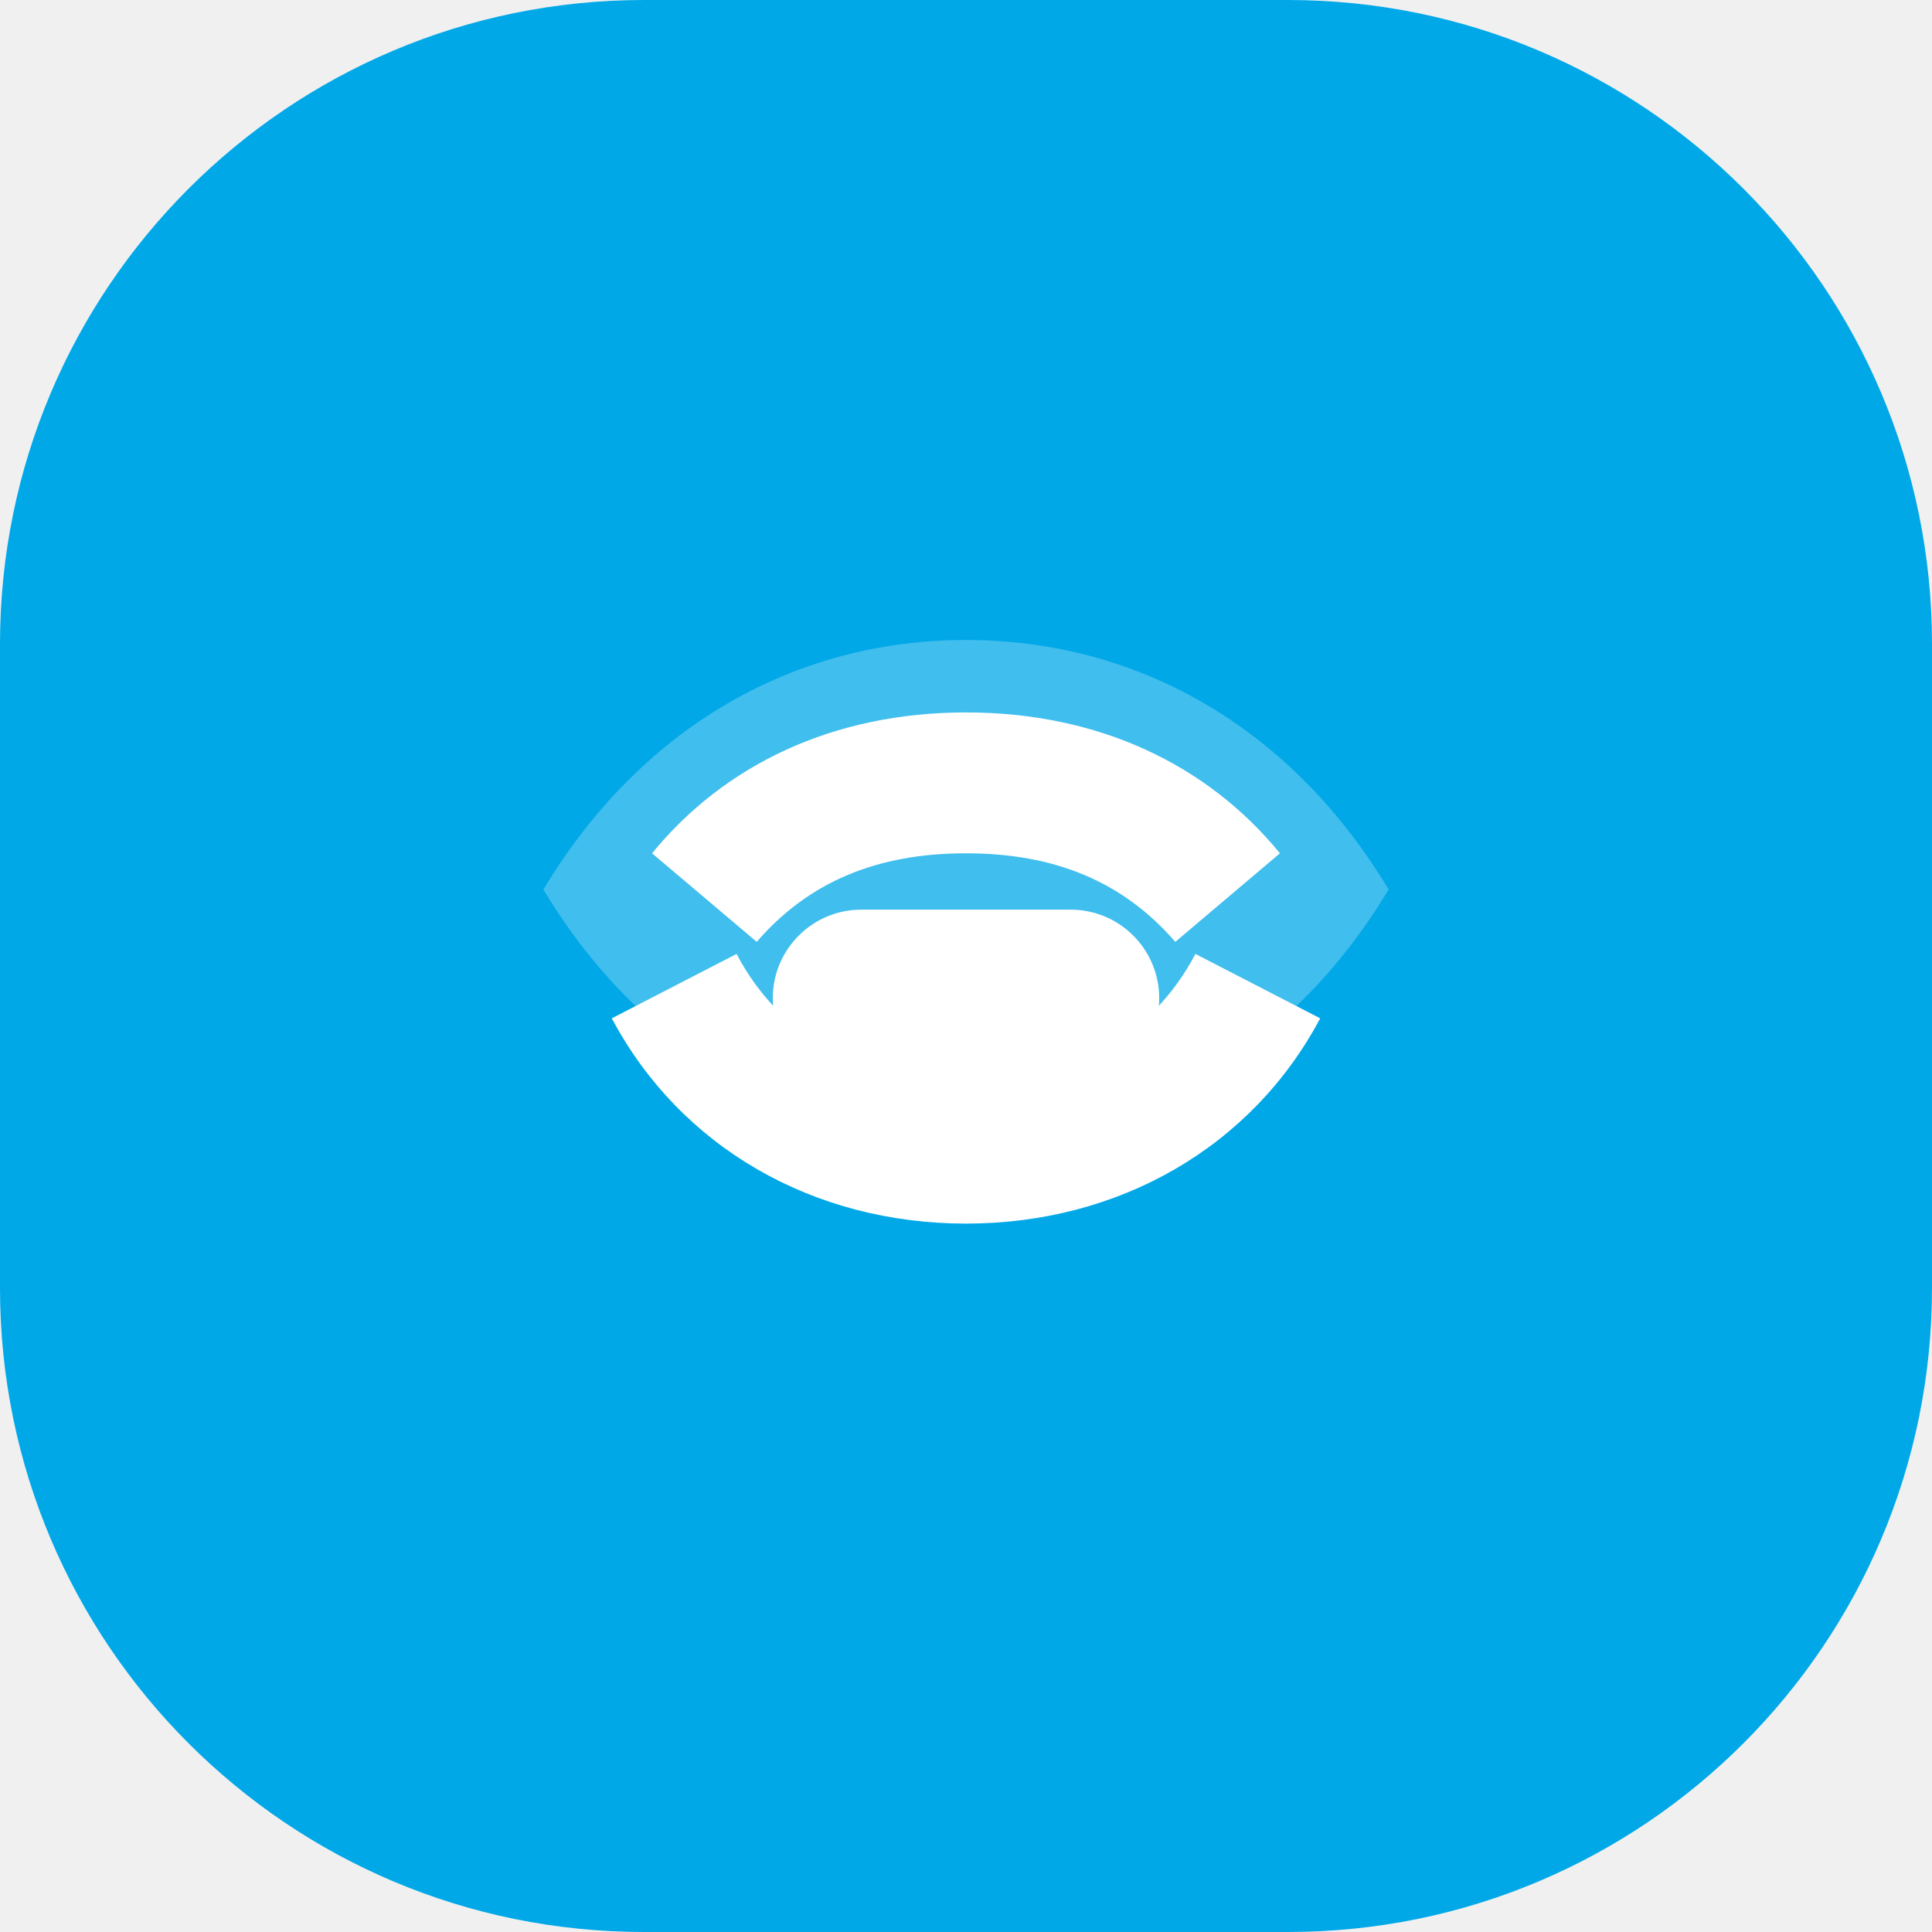
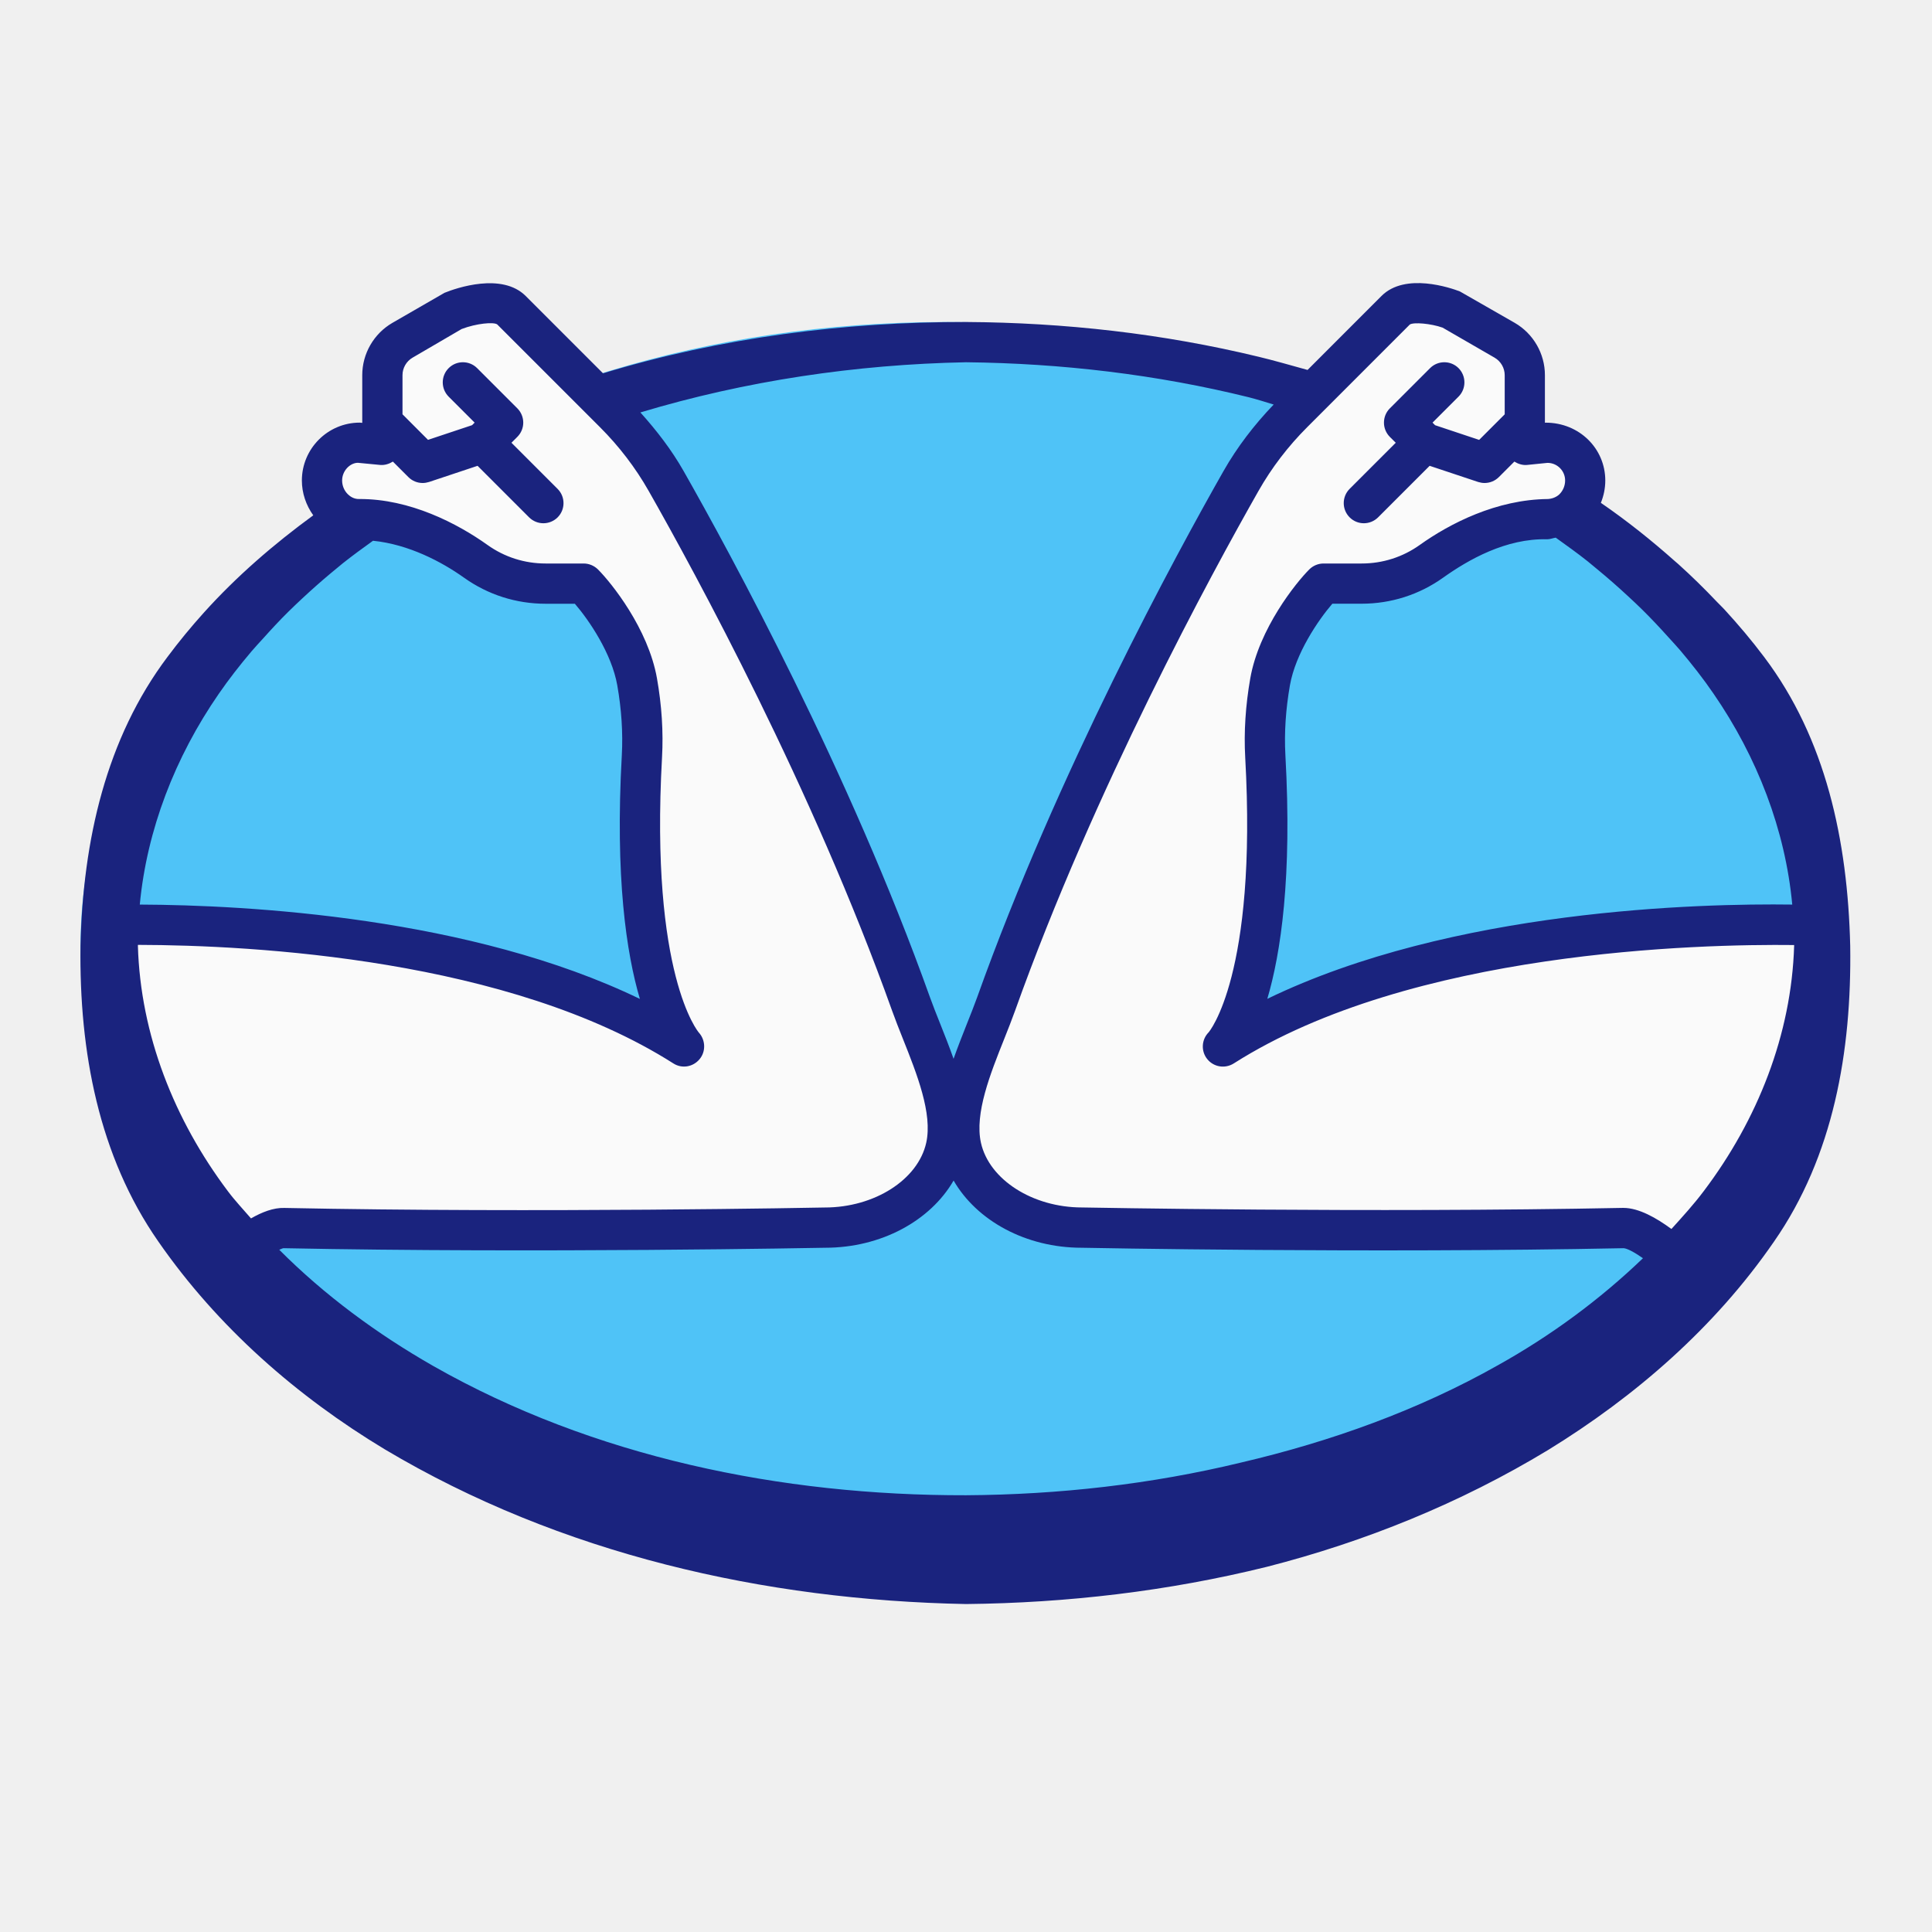
- <svg xmlns="http://www.w3.org/2000/svg" viewBox="0 0 48 48" role="img" aria-labelledby="title desc">
-   <rect width="48" height="48" rx="16" fill="#00a8e8" />
-   <path fill="#fff" d="M13.5 22.1c2.4-4 6.2-6.2 10.5-6.2s8.1 2.2 10.5 6.2c-2.4 4-6.2 6.2-10.5 6.2s-8.1-2.2-10.5-6.2Z" opacity=".25" />
-   <path fill="#fff" d="M16.2 21.2c1.8-2.2 4.5-3.5 7.8-3.5s6 1.3 7.8 3.5l-2.6 2.2c-1.3-1.5-3-2.2-5.2-2.2s-3.9.7-5.2 2.2l-2.6-2.2Z" />
-   <path fill="#fff" d="M15.2 25.3c1.7 3.2 5 5.1 8.8 5.1s7.1-1.9 8.8-5.1l-3.1-1.6c-1.1 2.1-3.2 3.2-5.7 3.2s-4.6-1.1-5.7-3.2l-3.1 1.6Z" />
-   <path fill="#fff" d="M21.4 22.6h5.2a2.2 2.2 0 0 1 0 4.4h-5.2a2.2 2.2 0 1 1 0-4.4Z" />
+ <svg xmlns="http://www.w3.org/2000/svg" viewBox="0 0 48 48" width="48px" height="48px" role="img" aria-labelledby="title desc">
+   <ellipse cx="23.5" cy="23.5" fill="#4fc3f7" rx="21.5" ry="15.5" />
+   <path fill="#fafafa" d="M22.471,24.946c-1.978-5.537-4.884-10.881-6.085-12.995c-0.352-0.619-0.787-1.186-1.29-1.69 l-2.553-2.553c-0.391-0.391-1.414,0-1.414,0L9.497,8.734l-0.162,2.319L8.773,11c-0.518,0-0.938,0.42-0.938,0.938 c0,0.52,0.413,0.969,0.933,0.961c1.908-0.03,3.567,1.601,3.567,1.601h2c0.32,0.32,1.139,1.366,1.328,2.439 c0.107,0.611,0.154,1.229,0.119,1.848C15.458,24.622,16.835,26,16.835,26c-5.5-3.5-14.819-2.964-14.819-2.964l0.193,3.016L5,31 c0.919,0.212,0.744-0.626,1.765-0.504c6.199,0.741,13.57,0.004,13.57,0.004c1.5,0,1.958-0.793,2.665-1.5 C24,28,22.849,26.004,22.471,24.946z" />
+   <path fill="#fafafa" d="M24.913,24.946c1.978-5.537,4.884-10.881,6.085-12.995c0.352-0.619,0.787-1.186,1.29-1.69 l2.553-2.553c0.391-0.391,1.414,0,1.414,0L37.814,9l0.235,2.053L38.611,11c0.518,0,0.938,0.42,0.938,0.938 c0,0.52-0.413,0.969-0.933,0.961c-1.908-0.03-3.567,1.601-3.567,1.601h-2c-0.32,0.32-1.139,1.366-1.328,2.439 c-0.107,0.611-0.154,1.229-0.119,1.848C31.926,24.622,30.549,26,30.549,26c5.5-3.5,15-3,15-3l-0.165,3l-3,5 c-0.919,0.212-0.744-0.626-1.765-0.504c-6.199,0.741-13.57,0.004-13.57,0.004c-1.5,0-1.958-0.793-2.665-1.5 C23.384,28,24.535,26.004,24.913,24.946z" />
+   <path fill="#1a237e" d="M43.832,16.326c-0.311-0.415-0.644-0.808-0.992-1.187c-0.059-0.064-0.123-0.123-0.183-0.186 c-0.309-0.326-0.628-0.639-0.96-0.938c-0.026-0.023-0.053-0.045-0.079-0.068c-0.587-0.522-1.201-1.012-1.845-1.454 c0.071-0.175,0.11-0.364,0.11-0.555c0-0.792-0.643-1.437-1.481-1.437c-0.001,0-0.003,0-0.004,0l-0.015,0.002V9.32 c0-0.534-0.288-1.032-0.75-1.299L36.269,7.24c-0.221-0.085-1.356-0.478-1.946,0.113l-1.837,1.838 c-0.381-0.106-0.89-0.25-1.211-0.326C28.893,8.288,26.446,8.014,24,8c-3.031-0.004-6.095,0.39-9.018,1.275l-1.921-1.921 c-0.59-0.59-1.725-0.199-2.018-0.079L9.75,8.021C9.288,8.288,9,8.786,9,9.32v1.186L8.938,10.5c-0.793,0-1.438,0.646-1.438,1.438 c0,0.311,0.103,0.614,0.283,0.865c-0.978,0.715-1.903,1.512-2.722,2.422c-0.315,0.35-0.616,0.715-0.9,1.096 C2.638,18.346,2.061,20.87,2,23.5c-0.035,2.628,0.455,5.223,1.932,7.343c1.478,2.132,3.451,3.854,5.624,5.163 c4.378,2.609,9.436,3.749,14.444,3.846c2.511-0.026,5.023-0.319,7.471-0.924c2.442-0.624,4.81-1.582,6.986-2.9 c2.163-1.328,4.143-3.041,5.617-5.18c1.476-2.122,1.932-4.719,1.894-7.347C45.905,20.87,45.357,18.348,43.832,16.326z M40.793,15.139c0.229,0.225,0.448,0.459,0.662,0.697c0.096,0.107,0.195,0.211,0.288,0.32c0.293,0.347,0.573,0.703,0.828,1.076 c1.088,1.579,1.785,3.39,1.957,5.242c-2.274-0.031-8.444,0.114-13.042,2.342c0.335-1.133,0.619-3.016,0.449-6.058 c-0.03-0.552,0.008-1.135,0.113-1.733c0.139-0.79,0.702-1.618,1.054-2.026h0.727c0.731,0,1.432-0.224,2.025-0.647 c0.624-0.444,1.559-0.981,2.588-0.954c0.072,0,0.139-0.03,0.21-0.04c0.267,0.192,0.536,0.383,0.792,0.587 c0.076,0.061,0.15,0.124,0.225,0.186c0.273,0.224,0.538,0.457,0.795,0.696C40.576,14.93,40.686,15.034,40.793,15.139z M24,9 c2.369,0.026,4.734,0.303,7.027,0.87c0.208,0.053,0.412,0.118,0.617,0.181c-0.482,0.503-0.906,1.054-1.246,1.652 c-1.175,2.068-4.124,7.483-6.121,13.075c-0.075,0.208-0.163,0.43-0.255,0.66c-0.112,0.281-0.226,0.572-0.331,0.868 c-0.104-0.296-0.219-0.588-0.331-0.868c-0.092-0.23-0.18-0.452-0.255-0.66c-2-5.599-4.947-11.009-6.121-13.075 c-0.297-0.523-0.667-1.004-1.074-1.456C18.522,9.461,21.264,9.054,24,9z M5.435,17.238c0.251-0.364,0.524-0.713,0.811-1.052 c0.094-0.112,0.196-0.218,0.294-0.327c0.202-0.225,0.408-0.448,0.625-0.662c0.115-0.114,0.233-0.224,0.351-0.335 c0.229-0.213,0.463-0.421,0.704-0.622c0.099-0.083,0.198-0.166,0.299-0.247c0.243-0.193,0.495-0.376,0.748-0.558 c0.886,0.089,1.707,0.522,2.262,0.918C12.123,14.776,12.823,15,13.555,15h0.727c0.352,0.407,0.915,1.235,1.054,2.026 c0.105,0.597,0.143,1.18,0.113,1.733c-0.17,3.042,0.114,4.927,0.449,6.059c-4.193-2.029-9.734-2.333-12.425-2.344 C3.648,20.623,4.346,18.814,5.435,17.238z M6.236,30.271c-0.192-0.224-0.396-0.437-0.572-0.673 C4.329,27.826,3.49,25.705,3.426,23.5c0-0.008,0.001-0.017,0.001-0.025c2.878,0.006,9.226,0.351,13.305,2.947 c0.211,0.134,0.484,0.088,0.646-0.104c0.162-0.19,0.153-0.477-0.014-0.662c-0.012-0.014-1.218-1.422-0.916-6.842 c0.035-0.63-0.007-1.29-0.126-1.962c-0.218-1.235-1.133-2.372-1.467-2.706C14.76,14.053,14.632,14,14.5,14h-0.945 c-0.522,0-1.021-0.159-1.445-0.462c-0.745-0.531-1.925-1.147-3.185-1.14c-0.131,0.004-0.226-0.063-0.281-0.117 C8.552,12.192,8.5,12.067,8.5,11.938c0-0.242,0.196-0.438,0.391-0.44l0.562,0.054c0.111,0.007,0.216-0.027,0.308-0.084l0.386,0.386 C10.242,11.949,10.37,12,10.5,12c0.053,0,0.106-0.009,0.158-0.025l1.207-0.402l1.281,1.281C13.244,12.951,13.372,13,13.5,13 s0.256-0.049,0.354-0.146c0.195-0.195,0.195-0.512,0-0.707L12.707,11l0.146-0.146C12.951,10.756,13,10.628,13,10.5 s-0.049-0.256-0.146-0.354l-1-1c-0.195-0.195-0.512-0.195-0.707,0C11.049,9.244,11,9.372,11,9.5s0.049,0.256,0.146,0.354 l0.646,0.646l-0.063,0.063l-1.095,0.365L10,10.293V9.32c0-0.178,0.096-0.344,0.25-0.434l1.22-0.712 c0.365-0.139,0.792-0.179,0.883-0.114l2.554,2.554c0.475,0.475,0.882,1.007,1.209,1.583c1.161,2.043,4.076,7.393,6.049,12.917 c0.078,0.219,0.171,0.452,0.267,0.694c0.347,0.871,0.741,1.858,0.58,2.583C22.808,29.309,21.728,30,20.49,30 c-0.07,0.002-7.123,0.139-13.425,0.011C6.798,30.002,6.509,30.114,6.236,30.271z M37.217,33.918 c-1.98,1.119-4.156,1.898-6.385,2.419c-2.228,0.539-4.528,0.798-6.832,0.812c-4.592,0.01-9.259-0.951-13.23-3.208 c-1.401-0.799-2.709-1.764-3.832-2.891c0.036-0.014,0.083-0.038,0.107-0.039C13.367,31.138,20.439,31.001,20.5,31 c1.396,0,2.616-0.673,3.192-1.67c0.575,0.997,1.794,1.67,3.182,1.67c0.071,0.002,7.146,0.139,13.462,0.011 c0.089,0.003,0.272,0.102,0.483,0.249C39.748,32.289,38.531,33.185,37.217,33.918z M42.329,29.593 c-0.247,0.329-0.526,0.635-0.803,0.941c-0.37-0.273-0.81-0.524-1.192-0.524c-0.005,0-0.011,0-0.017,0 c-6.3,0.125-13.354-0.01-13.434-0.011c-1.228,0-2.308-0.691-2.512-1.608c-0.161-0.725,0.232-1.712,0.58-2.583 c0.096-0.242,0.189-0.476,0.267-0.694c1.971-5.518,4.887-10.871,6.049-12.917c0.327-0.576,0.734-1.108,1.209-1.583l2.55-2.551 C35.122,8,35.548,8.037,35.841,8.14l1.293,0.747c0.154,0.09,0.25,0.256,0.25,0.434v0.973l-0.635,0.635l-1.095-0.365L35.591,10.5 l0.646-0.646c0.098-0.098,0.146-0.226,0.146-0.354s-0.049-0.256-0.146-0.354c-0.195-0.195-0.512-0.195-0.707,0l-1,1 c-0.098,0.098-0.146,0.226-0.146,0.354s0.049,0.256,0.146,0.354L34.677,11l-1.146,1.146c-0.195,0.195-0.195,0.512,0,0.707 C33.628,12.951,33.756,13,33.884,13s0.256-0.049,0.354-0.146l1.281-1.281l1.207,0.402C36.777,11.991,36.831,12,36.884,12 c0.13,0,0.258-0.051,0.354-0.146l0.386-0.386c0.092,0.057,0.197,0.092,0.308,0.084l0.515-0.052c0.242,0,0.438,0.196,0.438,0.438 c0,0.129-0.052,0.254-0.143,0.343c-0.056,0.055-0.157,0.109-0.282,0.117c-1.279,0.011-2.439,0.608-3.185,1.14 C34.851,13.841,34.352,14,33.83,14h-0.946c-0.133,0-0.26,0.053-0.354,0.146c-0.334,0.334-1.25,1.473-1.467,2.706 c-0.118,0.674-0.161,1.334-0.126,1.963c0.302,5.419-0.904,6.827-0.907,6.831c-0.18,0.181-0.196,0.468-0.037,0.666 c0.159,0.199,0.442,0.246,0.659,0.109c4.408-2.805,11.576-2.969,13.922-2.942c0,0.007,0.001,0.013,0.001,0.02 C44.507,25.705,43.666,27.824,42.329,29.593z" />
</svg>
